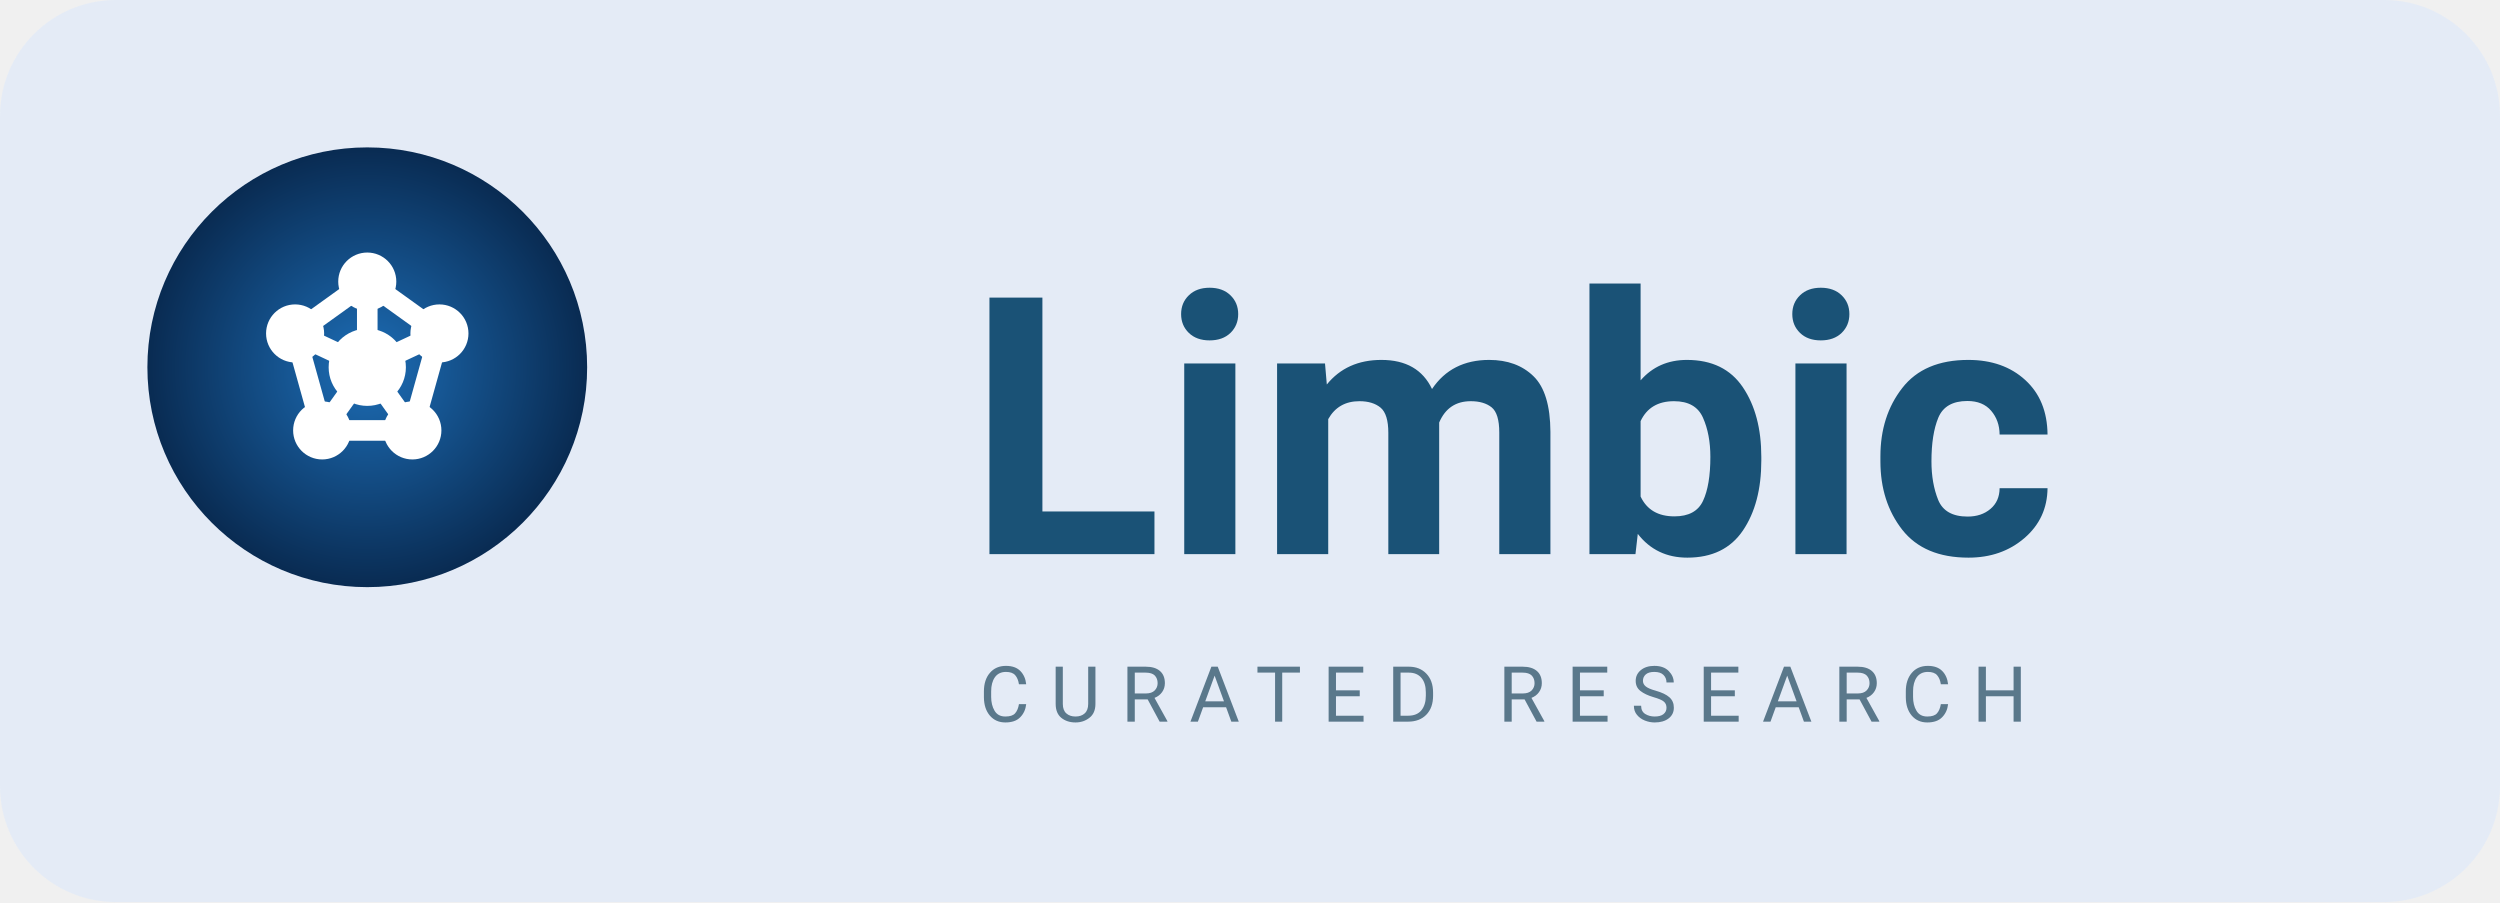
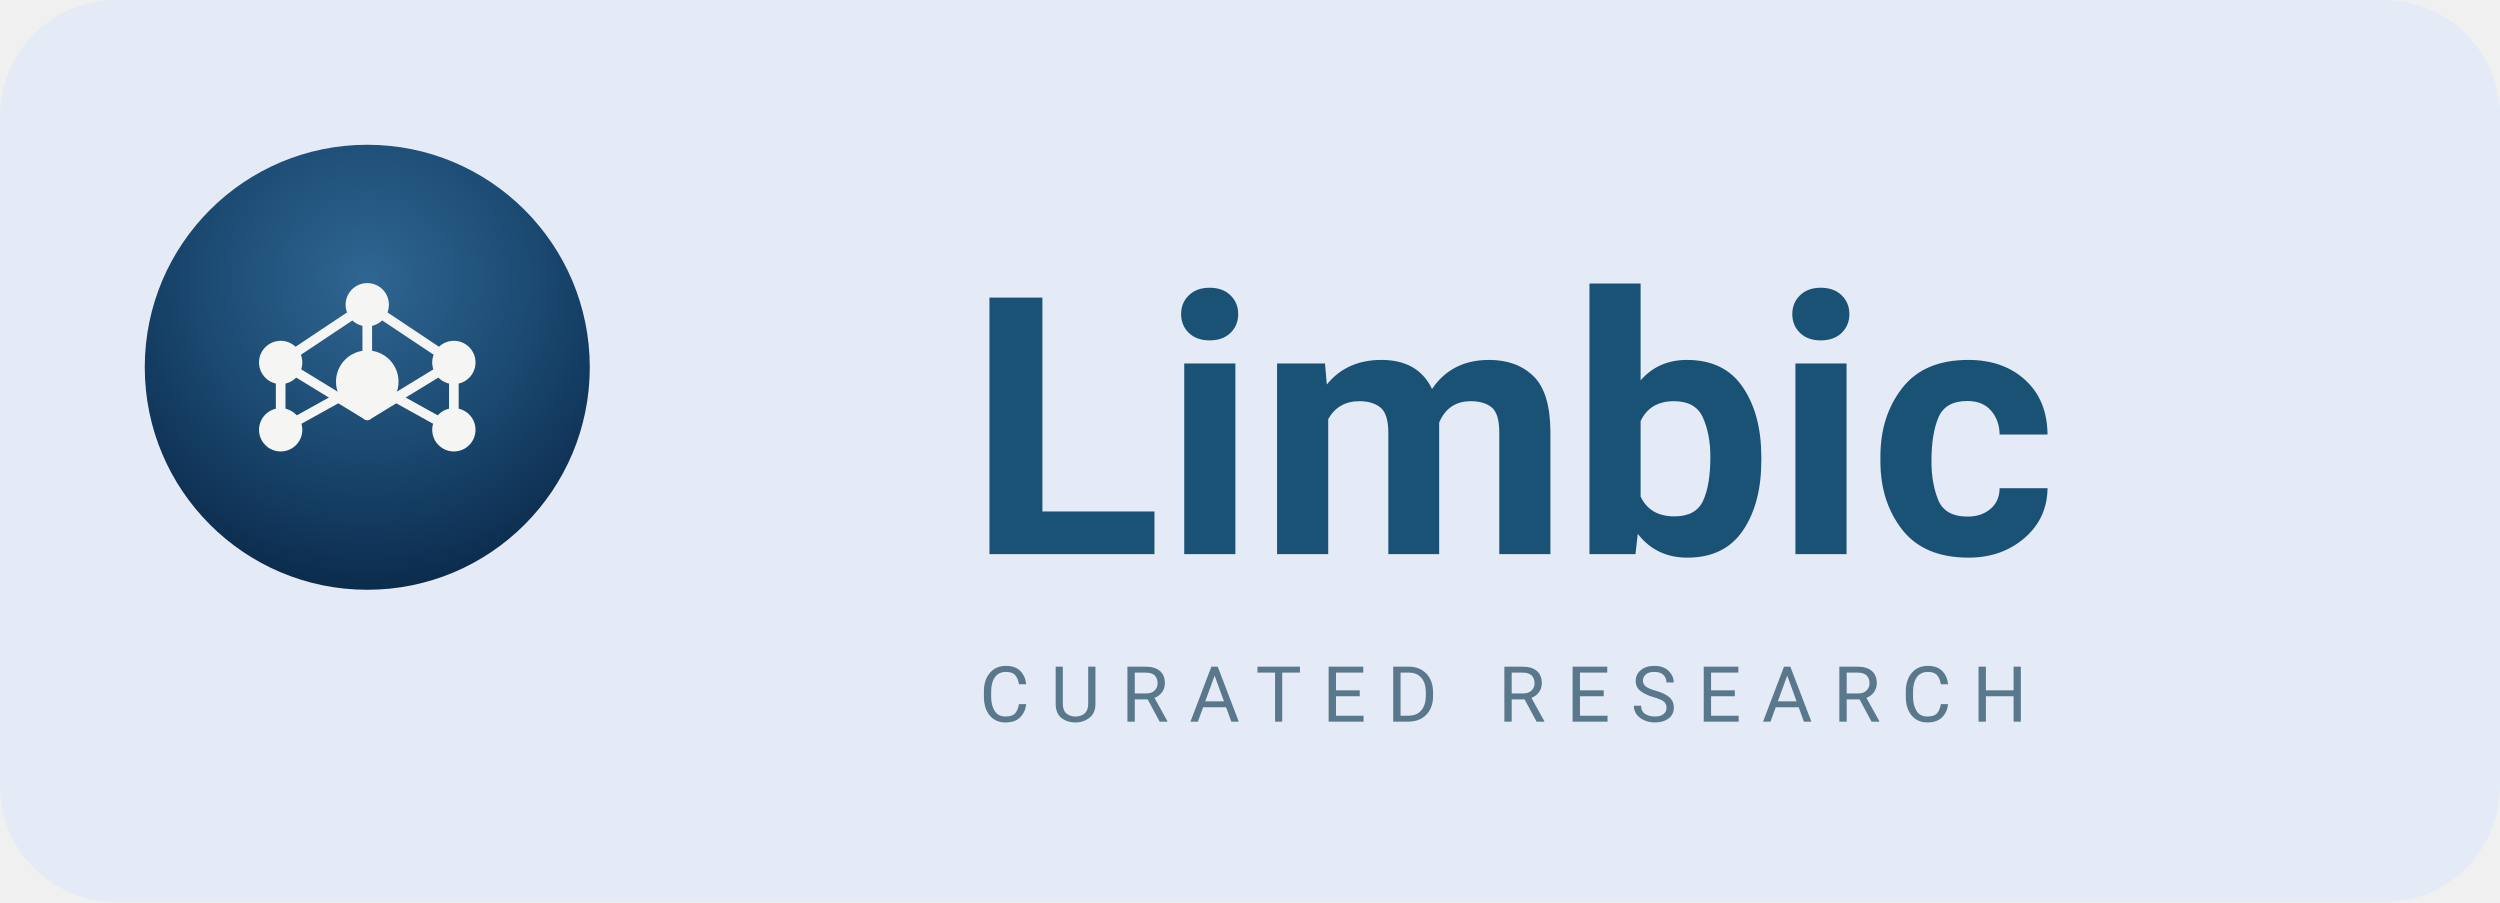
<svg xmlns="http://www.w3.org/2000/svg" viewBox="0 0 388 140" width="388" height="140" role="img" aria-label="Limbic — Curated Research">
  <defs>
-     <radialGradient id="g" cx="50%" cy="50%" r="50%">
-       <stop offset="0%" stop-color="#1D6EB7" />
-       <stop offset="100%" stop-color="#092B52" />
+     <radialGradient id="g" cx="50%" cy="30%" r="75%">
+       <stop offset="0%" stop-color="#2F6692" />
+       <stop offset="45%" stop-color="#1D4D75" />
+       <stop offset="75%" stop-color="#12385D" />
+       <stop offset="100%" stop-color="#092744" />
    </radialGradient>
  </defs>
  <rect x="0" y="0" width="388" height="140" rx="18" fill="#DBE7FB" fill-opacity="0.55" />
-   <g transform="translate(22 22) scale(0.4375)">
-     <circle cx="80" cy="80" r="78" fill="url(#g)" />
-     <g stroke="#FFFFFF" stroke-width="7.3" stroke-linecap="round">
-       <line x1="80" y1="49.6" x2="54.4" y2="68" />
-       <line x1="54.4" y1="68" x2="64" y2="102.4" />
-       <line x1="64" y1="102.4" x2="96" y2="102.4" />
-       <line x1="96" y1="102.4" x2="105.6" y2="68" />
-       <line x1="105.6" y1="68" x2="80" y2="49.6" />
-       <line x1="80" y1="80" x2="80" y2="49.6" />
-       <line x1="80" y1="80" x2="54.4" y2="68" />
-       <line x1="80" y1="80" x2="64" y2="102.4" />
-       <line x1="80" y1="80" x2="96" y2="102.4" />
-       <line x1="80" y1="80" x2="105.6" y2="68" />
-     </g>
-     <g fill="#FFFFFF">
-       <circle cx="80" cy="49.6" r="10.3" />
-       <circle cx="54.4" cy="68" r="10.3" />
-       <circle cx="105.6" cy="68" r="10.3" />
-       <circle cx="64" cy="102.4" r="10.3" />
-       <circle cx="96" cy="102.4" r="10.3" />
-       <circle cx="80" cy="80" r="13.7" />
-     </g>
+   <g transform="translate(22 22) scale(0.233333)">
+     <circle cx="150" cy="150" r="148" fill="url(#g)" />
+     <svg x="54" y="86" width="192" height="128" viewBox="0 0 600 400">
+       <g stroke="#F5F5F3" stroke-width="20" stroke-linecap="round" stroke-linejoin="round" fill="none">
+         <path d="M300 70 L120 190 L300 300 L480 190 Z" />
+         <path d="M300 70 L300 300" />
+         <path d="M120 190 L120 330" />
+         <path d="M480 190 L480 330" />
+         <path d="M120 330 L300 230 L480 330" />
+       </g>
+       <g fill="#F5F5F3">
+         <circle cx="300" cy="70" r="45" />
+         <circle cx="120" cy="190" r="45" />
+         <circle cx="480" cy="190" r="45" />
+         <circle cx="300" cy="230" r="65" />
+         <circle cx="120" cy="330" r="45" />
+         <circle cx="480" cy="330" r="45" />
+       </g>
+     </svg>
  </g>
  <text x="150" y="86" font-family="ui-sans-serif, system-ui, -apple-system, Segoe UI, Roboto, Helvetica, Arial" font-size="56" font-weight="750" fill="#1A5276">Limbic</text>
  <text x="152" y="112" font-family="ui-sans-serif, system-ui, -apple-system, Segoe UI, Roboto, Helvetica, Arial" font-size="12" letter-spacing="3.2" fill="#4B6B80" opacity="0.9">CURATED RESEARCH</text>
</svg>
